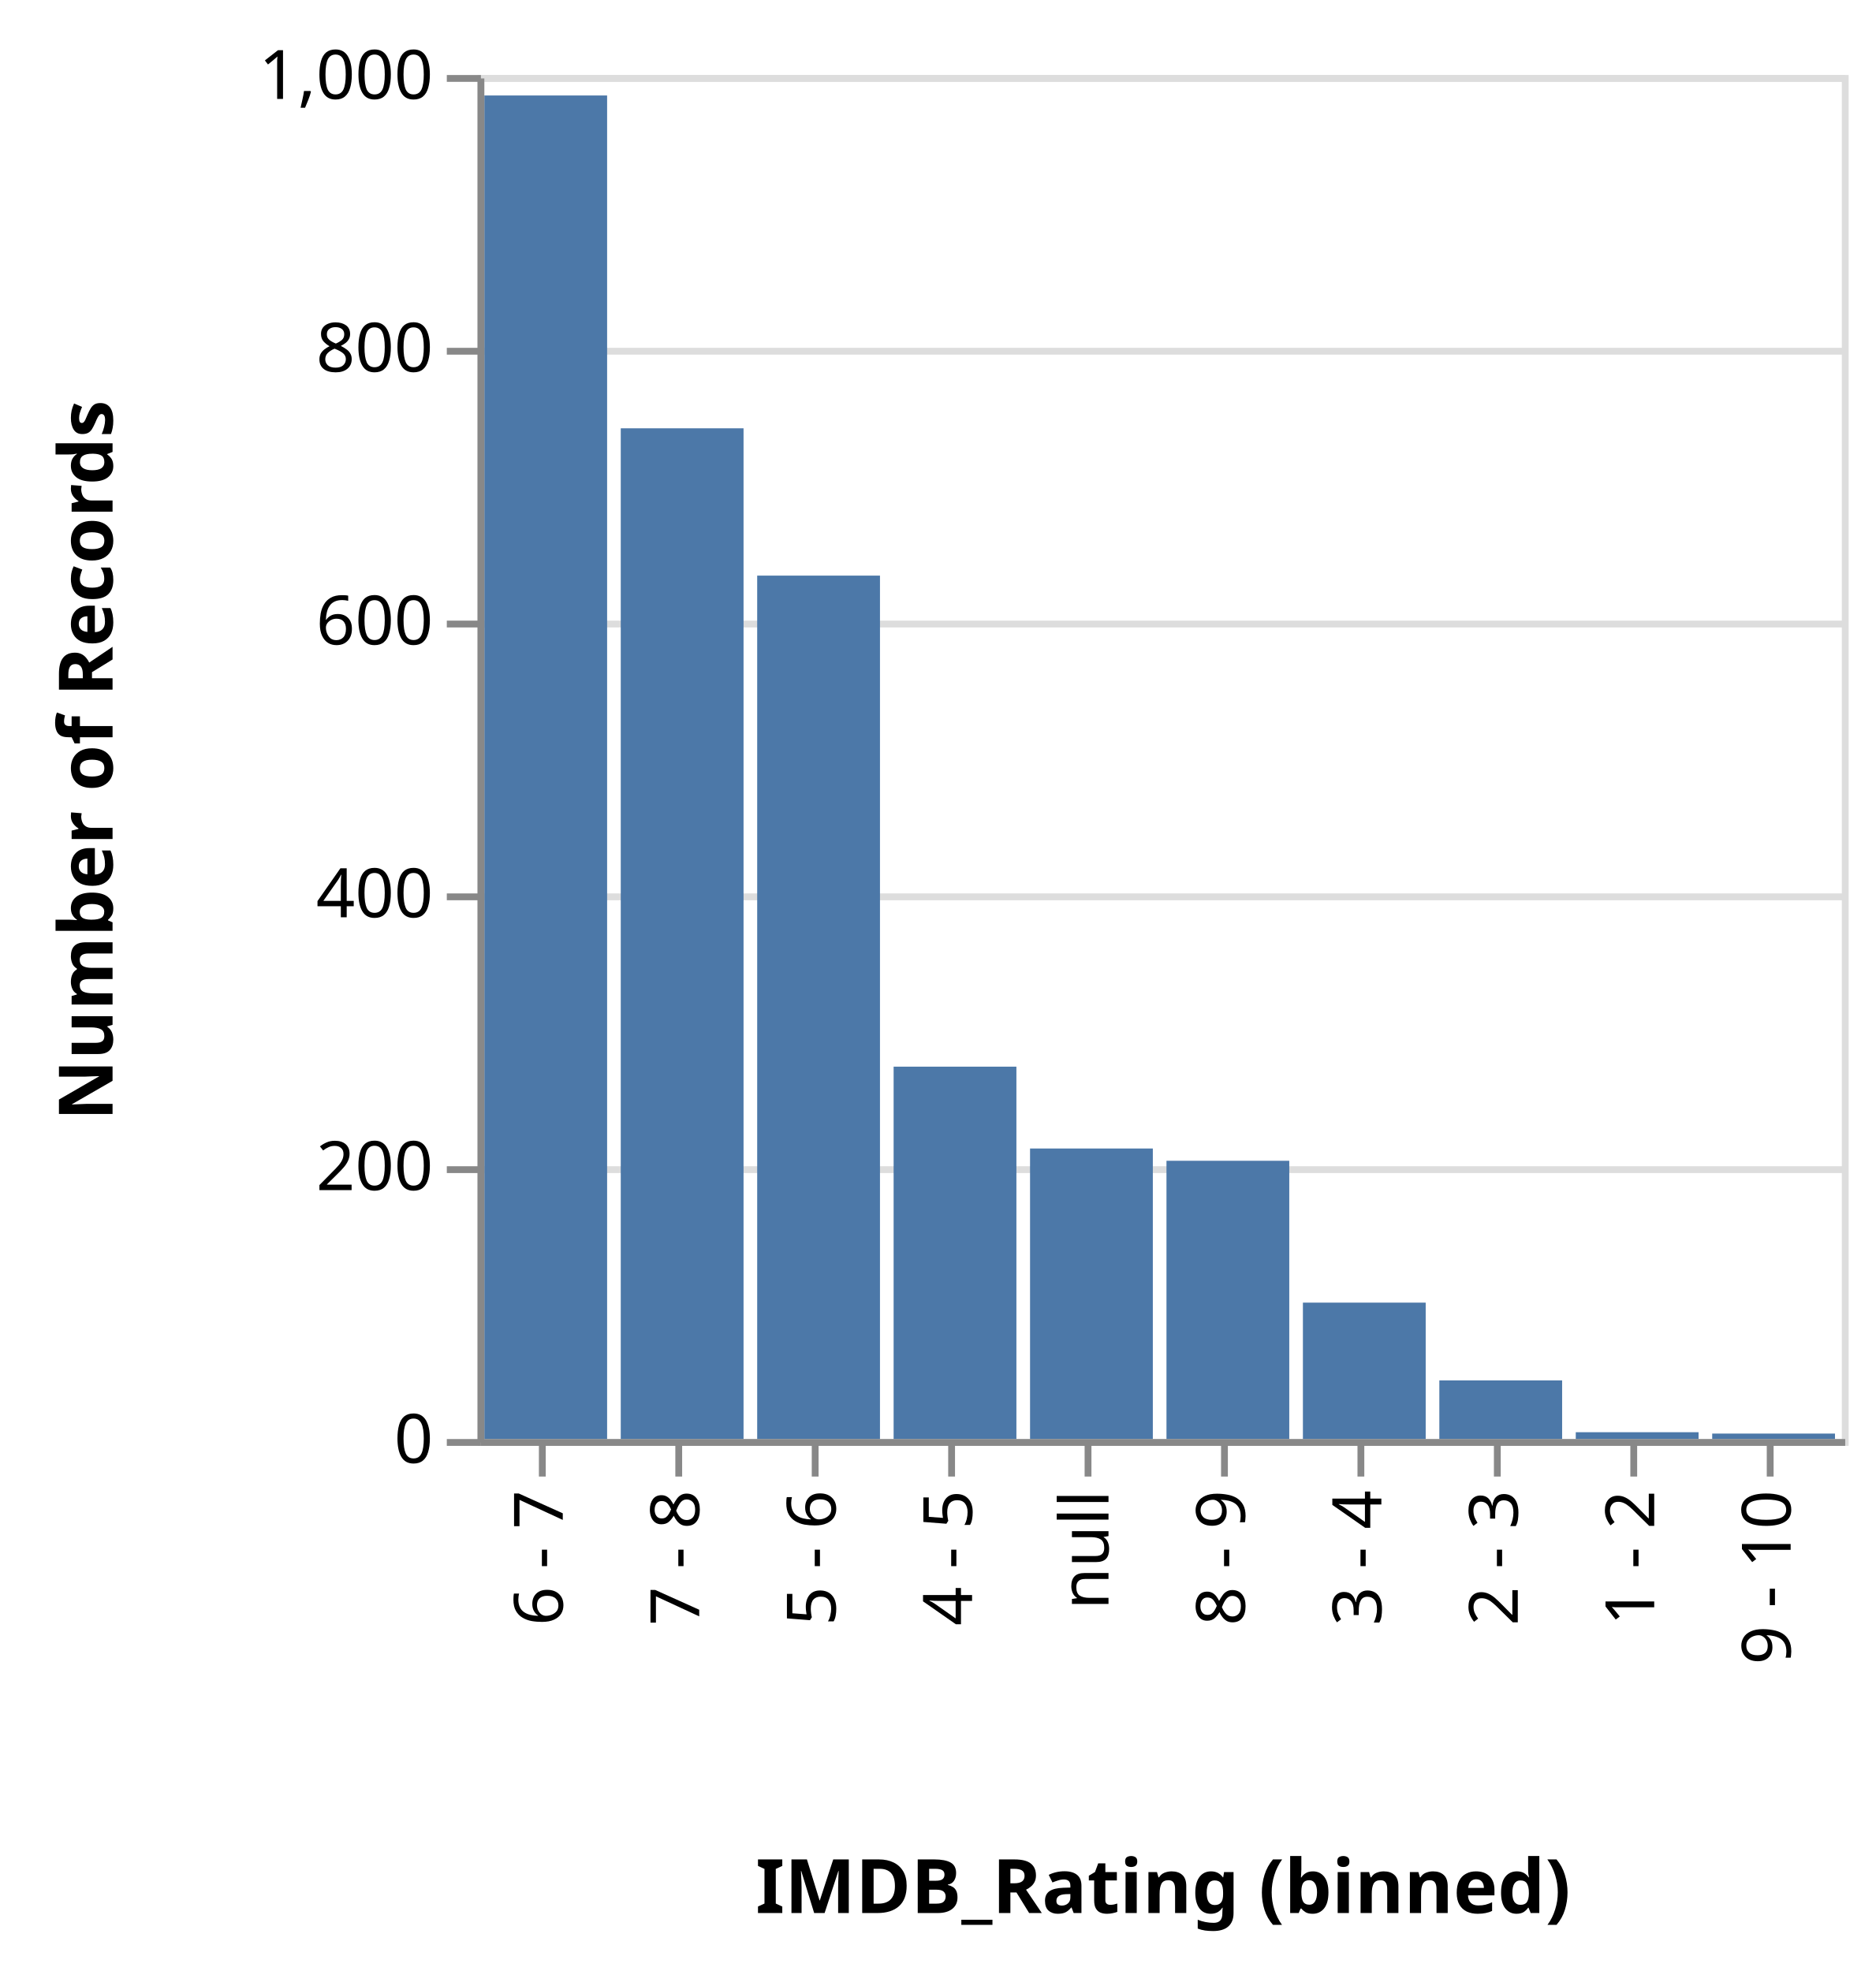
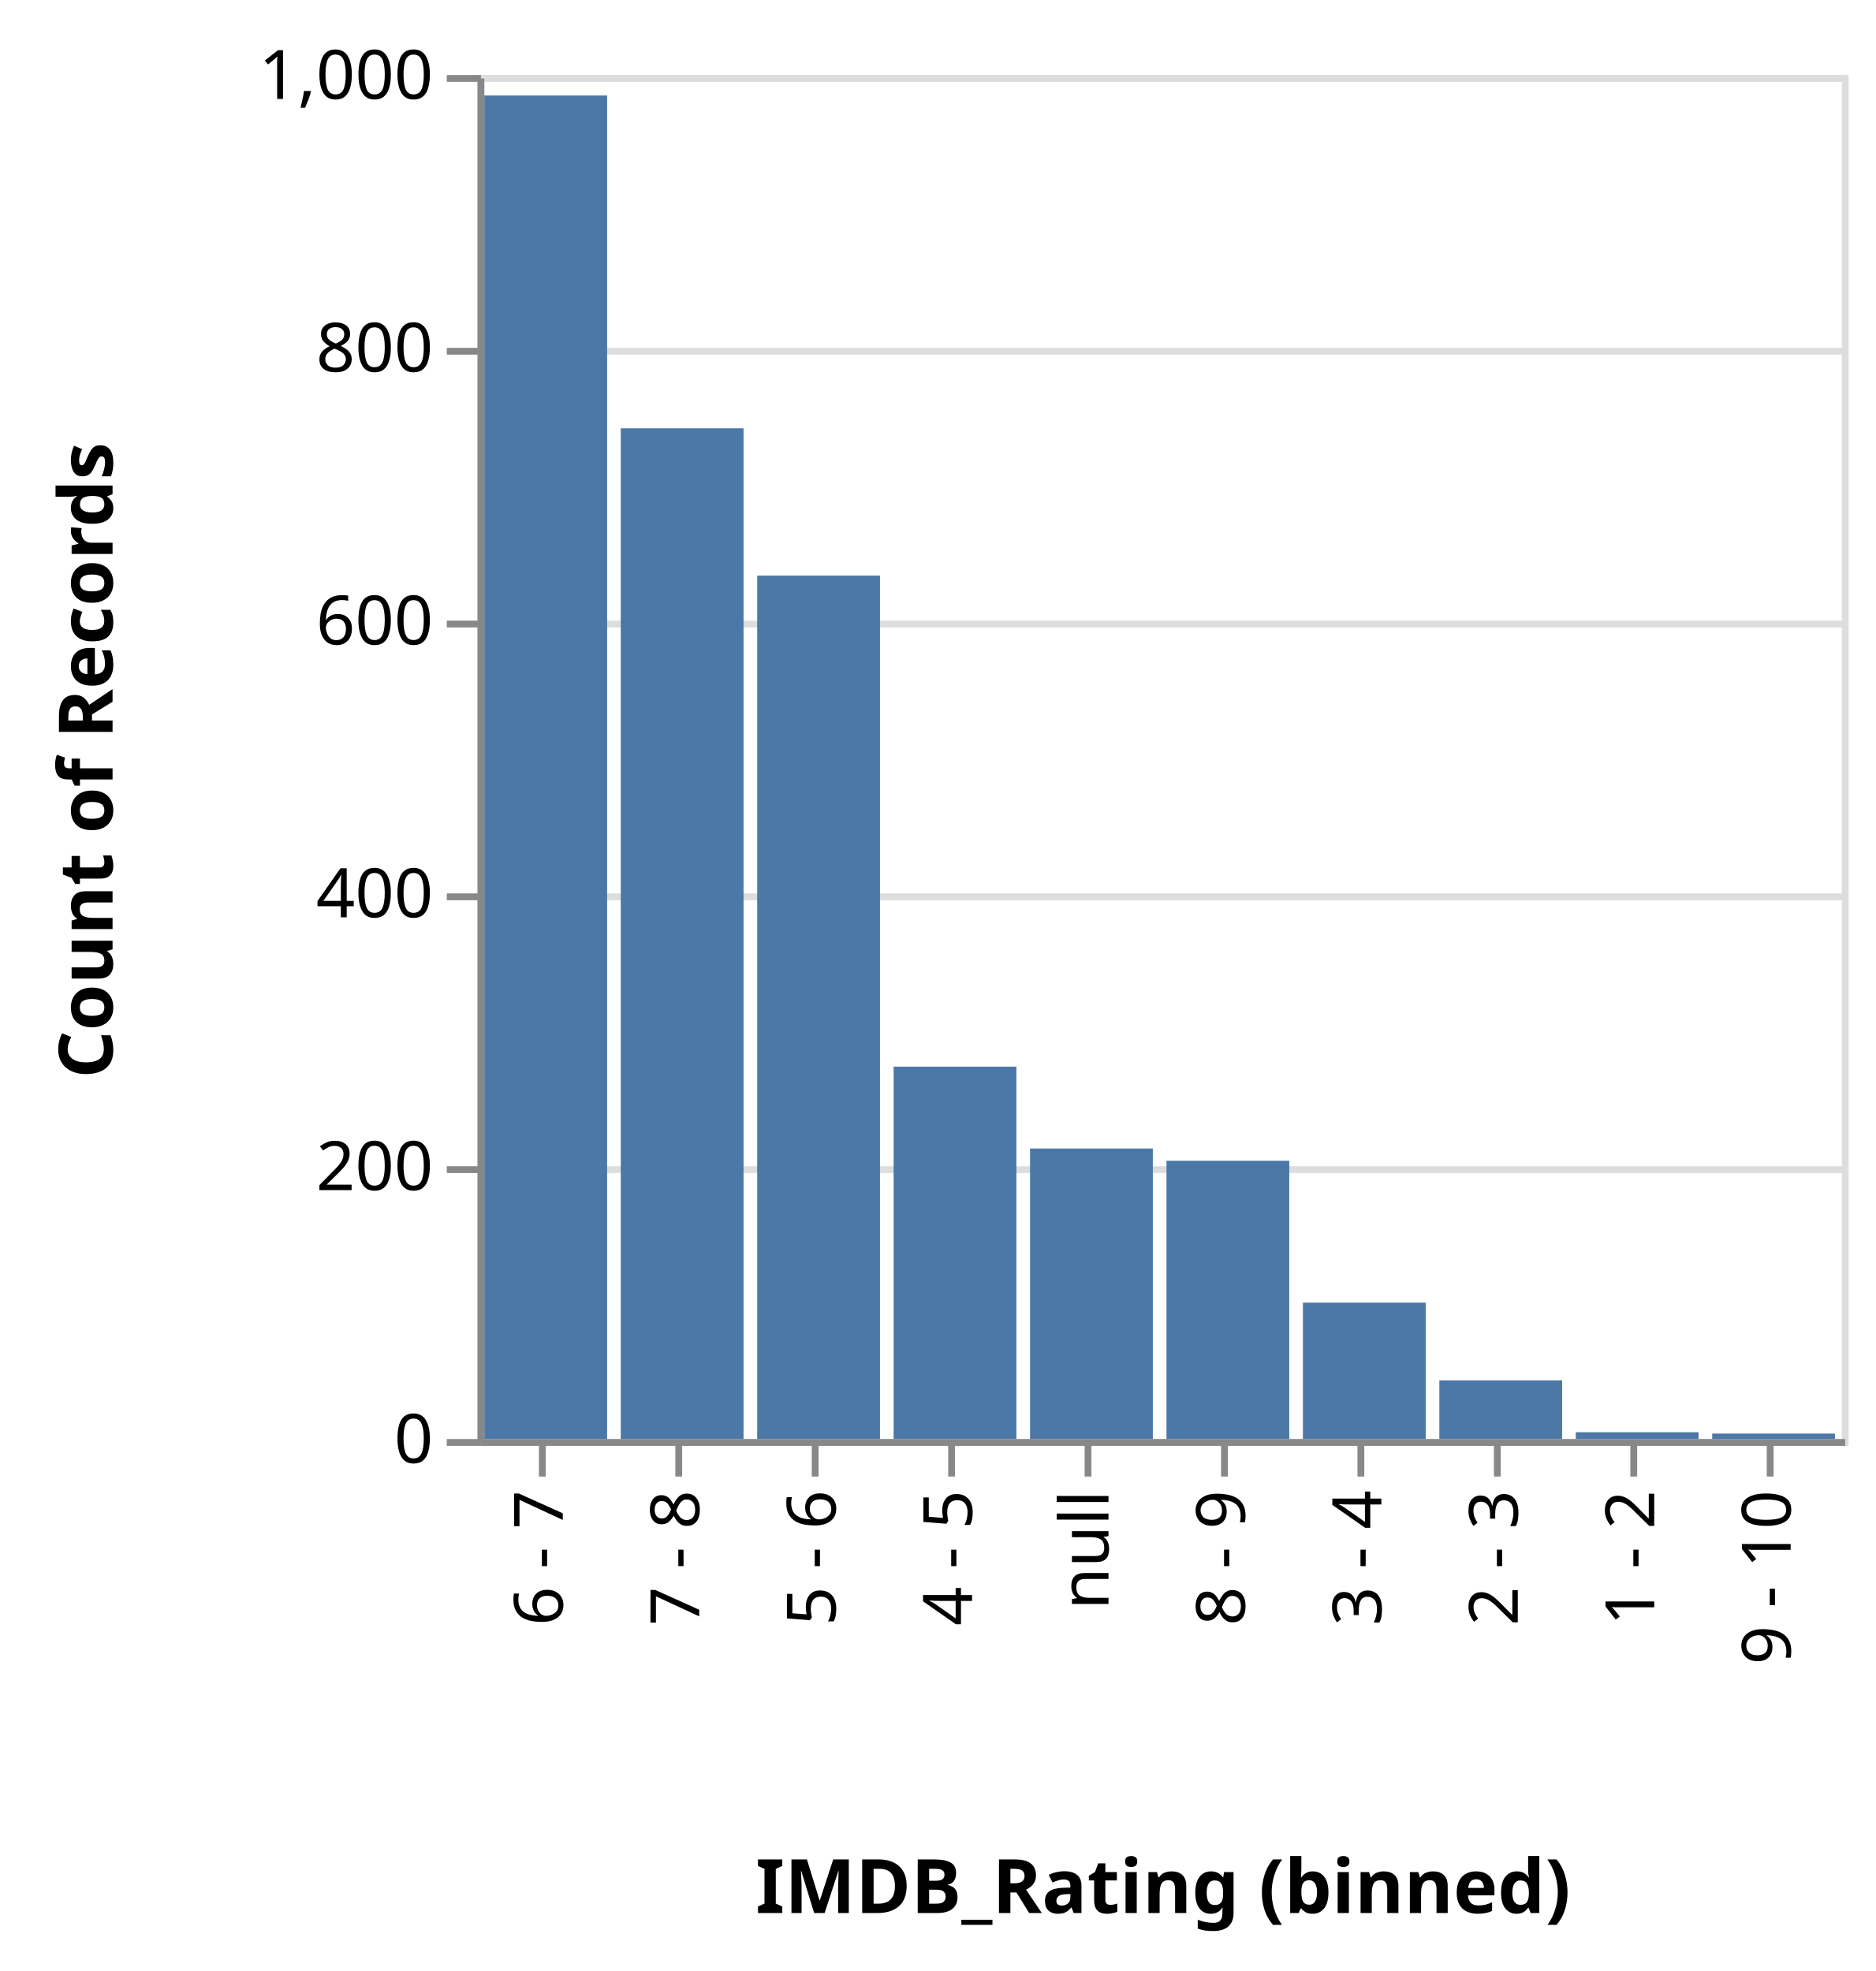
<svg xmlns="http://www.w3.org/2000/svg" class="marks" width="275" height="289" viewBox="0 0 275 289" version="1.1">
  <g transform="translate(70,11)">
    <g class="mark-group role-frame root">
      <g transform="translate(0,0)">
        <path class="background" d="M0.5,0.5h200v200h-200Z" style="fill: none; stroke: #ddd;" />
        <g>
          <g class="mark-group role-axis">
            <g transform="translate(0.5,0.5)">
              <path class="background" d="M0,0h0v0h0Z" style="pointer-events: none; fill: none;" />
              <g>
                <g class="mark-rule role-axis-grid" style="pointer-events: none;">
                  <line transform="translate(0,200)" x2="200" y2="0" style="fill: none; stroke: #ddd; stroke-width: 1; opacity: 1;" />
                  <line transform="translate(0,160)" x2="200" y2="0" style="fill: none; stroke: #ddd; stroke-width: 1; opacity: 1;" />
                  <line transform="translate(0,120)" x2="200" y2="0" style="fill: none; stroke: #ddd; stroke-width: 1; opacity: 1;" />
                  <line transform="translate(0,80)" x2="200" y2="0" style="fill: none; stroke: #ddd; stroke-width: 1; opacity: 1;" />
                  <line transform="translate(0,40)" x2="200" y2="0" style="fill: none; stroke: #ddd; stroke-width: 1; opacity: 1;" />
                  <line transform="translate(0,0)" x2="200" y2="0" style="fill: none; stroke: #ddd; stroke-width: 1; opacity: 1;" />
                </g>
              </g>
            </g>
          </g>
          <g class="mark-rect role-mark marks">
            <path d="M1,3h18v197h-18Z" style="fill: #4c78a8;" />
            <path d="M81,157.4h18v42.6h-18Z" style="fill: #4c78a8;" />
            <path d="M121,180h18v20h-18Z" style="fill: #4c78a8;" />
            <path d="M21,51.8h18v148.2h-18Z" style="fill: #4c78a8;" />
            <path d="M41,73.4h18v126.6h-18Z" style="fill: #4c78a8;" />
            <path d="M101,159.2h18v40.8h-18Z" style="fill: #4c78a8;" />
            <path d="M141,191.4h18v8.6h-18Z" style="fill: #4c78a8;" />
            <path d="M61,145.4h18v54.6h-18Z" style="fill: #4c78a8;" />
            <path d="M181,199.2h18v0.8h-18Z" style="fill: #4c78a8;" />
            <path d="M161,199h18v1h-18Z" style="fill: #4c78a8;" />
          </g>
          <g class="mark-group role-axis">
            <g transform="translate(0.5,200.5)">
              <path class="background" d="M0,0h0v0h0Z" style="pointer-events: none; fill: none;" />
              <g>
                <g class="mark-rule role-axis-tick" style="pointer-events: none;">
                  <line transform="translate(9,0)" x2="0" y2="5" style="fill: none; stroke: #888; stroke-width: 1; opacity: 1;" />
                  <line transform="translate(29,0)" x2="0" y2="5" style="fill: none; stroke: #888; stroke-width: 1; opacity: 1;" />
                  <line transform="translate(49,0)" x2="0" y2="5" style="fill: none; stroke: #888; stroke-width: 1; opacity: 1;" />
                  <line transform="translate(69,0)" x2="0" y2="5" style="fill: none; stroke: #888; stroke-width: 1; opacity: 1;" />
                  <line transform="translate(89,0)" x2="0" y2="5" style="fill: none; stroke: #888; stroke-width: 1; opacity: 1;" />
                  <line transform="translate(109,0)" x2="0" y2="5" style="fill: none; stroke: #888; stroke-width: 1; opacity: 1;" />
                  <line transform="translate(129,0)" x2="0" y2="5" style="fill: none; stroke: #888; stroke-width: 1; opacity: 1;" />
                  <line transform="translate(149,0)" x2="0" y2="5" style="fill: none; stroke: #888; stroke-width: 1; opacity: 1;" />
                  <line transform="translate(169,0)" x2="0" y2="5" style="fill: none; stroke: #888; stroke-width: 1; opacity: 1;" />
                  <line transform="translate(189,0)" x2="0" y2="5" style="fill: none; stroke: #888; stroke-width: 1; opacity: 1;" />
                </g>
                <g class="mark-text role-axis-label" style="pointer-events: none;">
                  <text text-anchor="end" transform="translate(9,7) rotate(270) translate(0,3)" style="font-family: sans-serif; font-size: 10px; fill: #000; opacity: 1;">6 - 7</text>
                  <text text-anchor="end" transform="translate(29,7) rotate(270) translate(0,3)" style="font-family: sans-serif; font-size: 10px; fill: #000; opacity: 1;">7 - 8</text>
                  <text text-anchor="end" transform="translate(49,7) rotate(270) translate(0,3)" style="font-family: sans-serif; font-size: 10px; fill: #000; opacity: 1;">5 - 6</text>
                  <text text-anchor="end" transform="translate(69,7) rotate(270) translate(0,3)" style="font-family: sans-serif; font-size: 10px; fill: #000; opacity: 1;">4 - 5</text>
                  <text text-anchor="end" transform="translate(89,7) rotate(270) translate(0,3)" style="font-family: sans-serif; font-size: 10px; fill: #000; opacity: 1;">null</text>
                  <text text-anchor="end" transform="translate(109,7) rotate(270) translate(0,3)" style="font-family: sans-serif; font-size: 10px; fill: #000; opacity: 1;">8 - 9</text>
                  <text text-anchor="end" transform="translate(129,7) rotate(270) translate(0,3)" style="font-family: sans-serif; font-size: 10px; fill: #000; opacity: 1;">3 - 4</text>
                  <text text-anchor="end" transform="translate(149,7) rotate(270) translate(0,3)" style="font-family: sans-serif; font-size: 10px; fill: #000; opacity: 1;">2 - 3</text>
                  <text text-anchor="end" transform="translate(169,7) rotate(270) translate(0,3)" style="font-family: sans-serif; font-size: 10px; fill: #000; opacity: 1;">1 - 2</text>
                  <text text-anchor="end" transform="translate(189,7) rotate(270) translate(0,3)" style="font-family: sans-serif; font-size: 10px; fill: #000; opacity: 1;">9 - 10</text>
                </g>
                <g class="mark-rule role-axis-domain" style="pointer-events: none;">
                  <line transform="translate(0,0)" x2="200" y2="0" style="fill: none; stroke: #888; stroke-width: 1; opacity: 1;" />
                </g>
                <g class="mark-text role-axis-title" style="pointer-events: none;">
                  <text text-anchor="middle" transform="translate(100,69)" style="font-family: sans-serif; font-size: 11px; font-weight: bold; fill: #000; opacity: 1;">IMDB_Rating (binned)</text>
                </g>
              </g>
            </g>
          </g>
          <g class="mark-group role-axis">
            <g transform="translate(0.5,0.5)">
              <path class="background" d="M0,0h0v0h0Z" style="pointer-events: none; fill: none;" />
              <g>
                <g class="mark-rule role-axis-tick" style="pointer-events: none;">
                  <line transform="translate(0,200)" x2="-5" y2="0" style="fill: none; stroke: #888; stroke-width: 1; opacity: 1;" />
                  <line transform="translate(0,160)" x2="-5" y2="0" style="fill: none; stroke: #888; stroke-width: 1; opacity: 1;" />
                  <line transform="translate(0,120)" x2="-5" y2="0" style="fill: none; stroke: #888; stroke-width: 1; opacity: 1;" />
                  <line transform="translate(0,80)" x2="-5" y2="0" style="fill: none; stroke: #888; stroke-width: 1; opacity: 1;" />
                  <line transform="translate(0,40)" x2="-5" y2="0" style="fill: none; stroke: #888; stroke-width: 1; opacity: 1;" />
                  <line transform="translate(0,0)" x2="-5" y2="0" style="fill: none; stroke: #888; stroke-width: 1; opacity: 1;" />
                </g>
                <g class="mark-text role-axis-label" style="pointer-events: none;">
                  <text text-anchor="end" transform="translate(-7,203)" style="font-family: sans-serif; font-size: 10px; fill: #000; opacity: 1;">0</text>
                  <text text-anchor="end" transform="translate(-7,163)" style="font-family: sans-serif; font-size: 10px; fill: #000; opacity: 1;">200</text>
                  <text text-anchor="end" transform="translate(-7,123)" style="font-family: sans-serif; font-size: 10px; fill: #000; opacity: 1;">400</text>
                  <text text-anchor="end" transform="translate(-7,83)" style="font-family: sans-serif; font-size: 10px; fill: #000; opacity: 1;">600</text>
                  <text text-anchor="end" transform="translate(-7,43)" style="font-family: sans-serif; font-size: 10px; fill: #000; opacity: 1;">800</text>
                  <text text-anchor="end" transform="translate(-7,3)" style="font-family: sans-serif; font-size: 10px; fill: #000; opacity: 1;">1,000</text>
                </g>
                <g class="mark-rule role-axis-domain" style="pointer-events: none;">
                  <line transform="translate(0,200)" x2="0" y2="-200" style="fill: none; stroke: #888; stroke-width: 1; opacity: 1;" />
                </g>
                <g class="mark-text role-axis-title" style="pointer-events: none;">
-                   <text text-anchor="middle" transform="translate(-52,100) rotate(-90) translate(0,-2)" style="font-family: sans-serif; font-size: 11px; font-weight: bold; fill: #000; opacity: 1;">Number of Records</text>
+                   <text text-anchor="middle" transform="translate(-52,100) rotate(-90) translate(0,-2)" style="font-family: sans-serif; font-size: 11px; font-weight: bold; fill: #000; opacity: 1;">Count of Records</text>
                </g>
              </g>
            </g>
          </g>
        </g>
      </g>
    </g>
  </g>
</svg>
